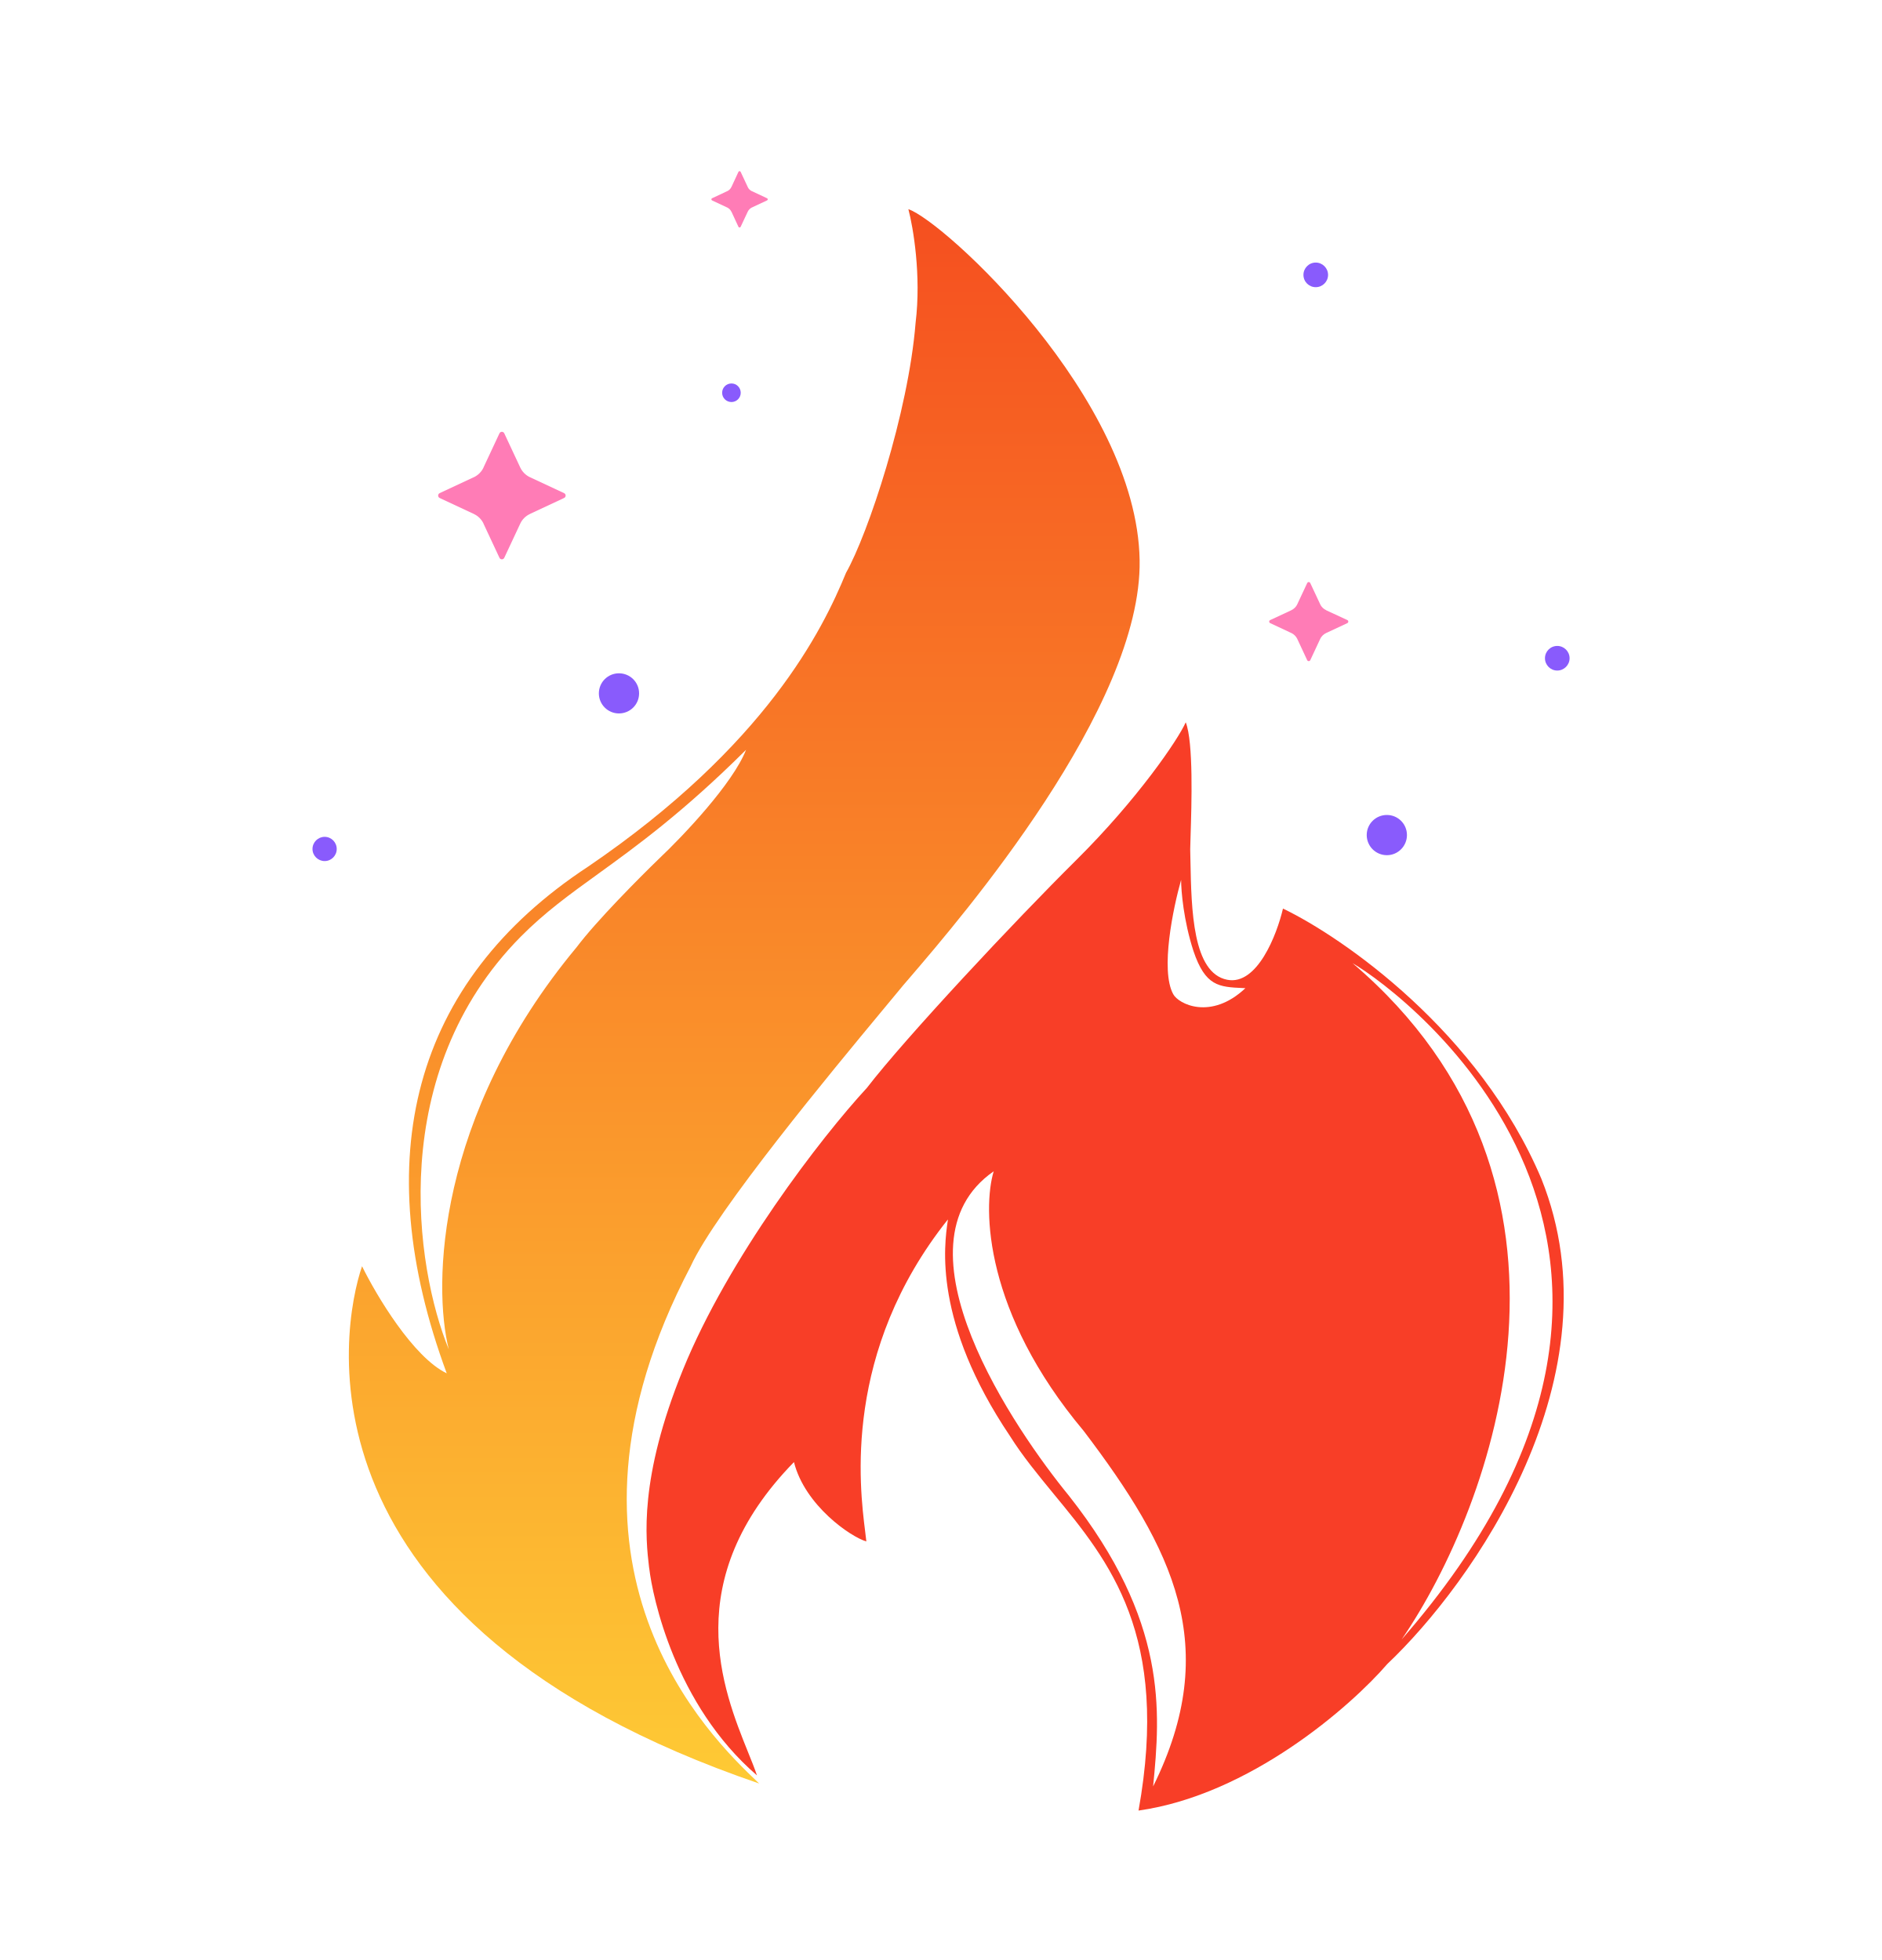
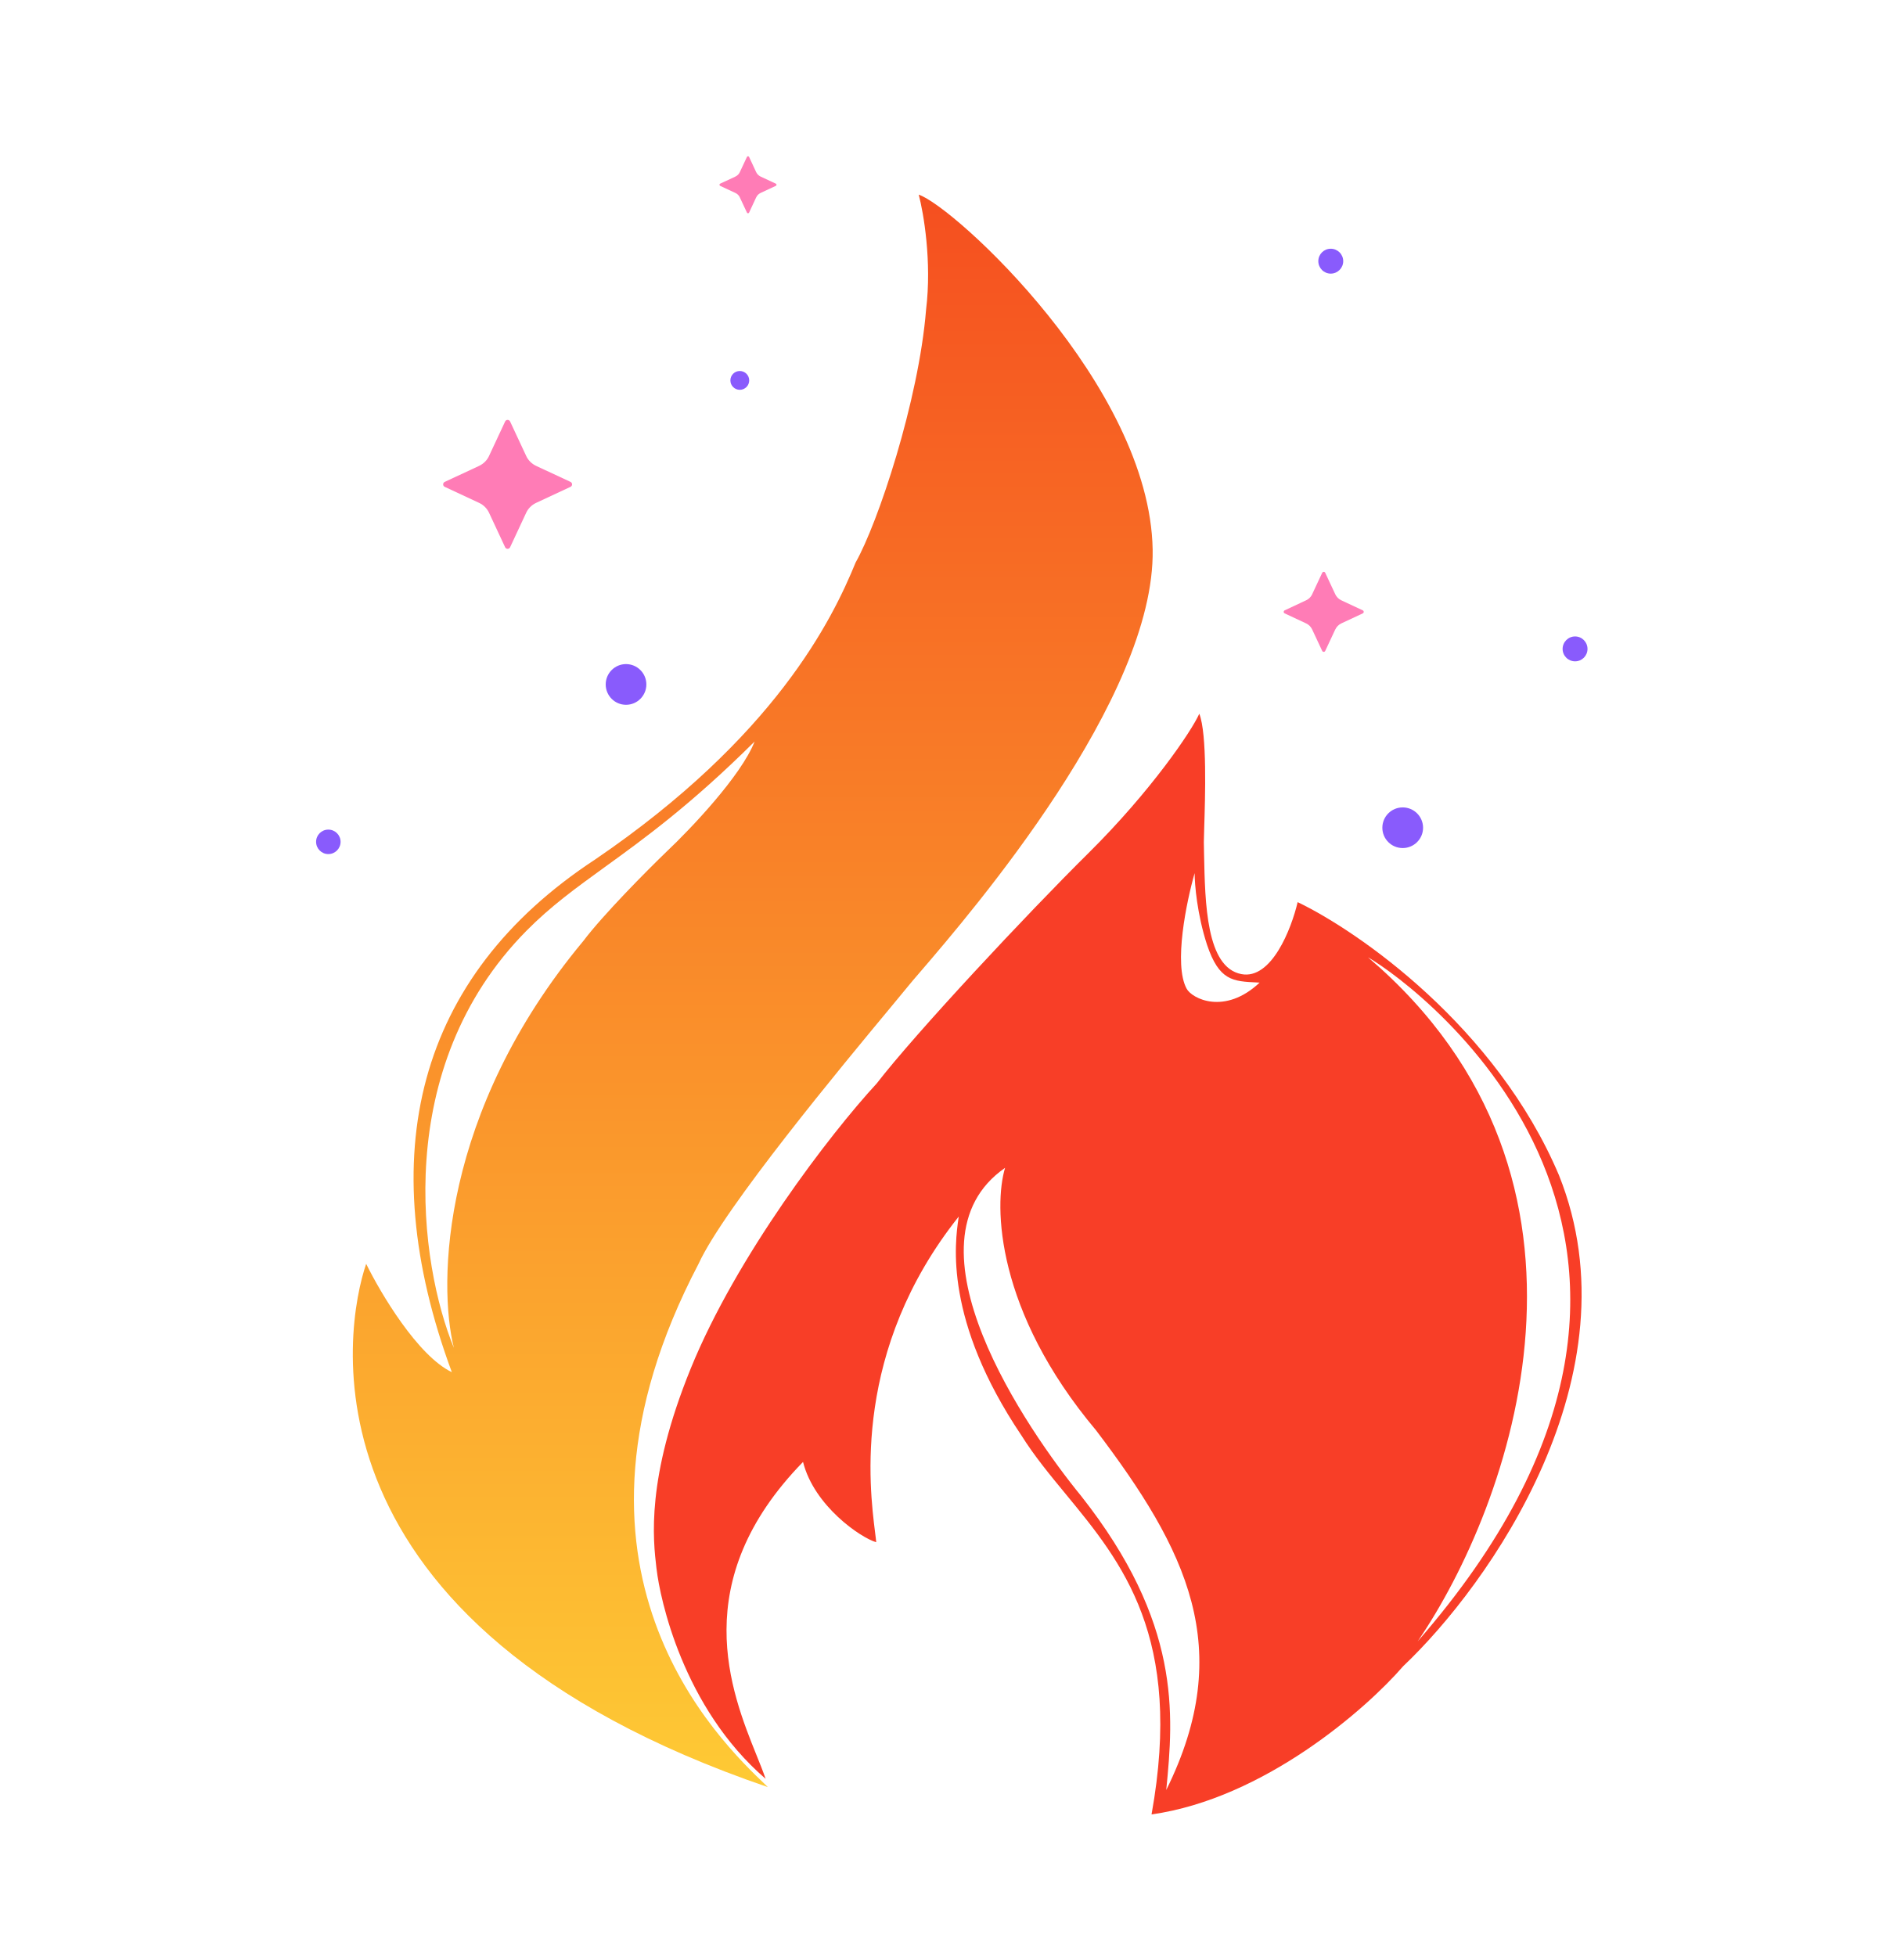
- <svg xmlns="http://www.w3.org/2000/svg" width="24" height="25" viewBox="0 0 24 25" fill="none">
-   <path fill-rule="evenodd" clip-rule="evenodd" d="M11.584 2.668C11.645 2.899 11.75 3.512 11.676 4.117C11.584 5.268 11.068 6.813 10.789 7.306C10.493 8.029 9.769 9.508 7.501 11.053C5.25 12.532 4.688 14.787 5.697 17.517C5.268 17.311 4.798 16.52 4.617 16.151C4.346 16.941 3.673 20.695 9.681 22.749L9.659 22.728L9.658 22.727C9.074 22.17 6.793 19.993 8.808 16.151C9.131 15.443 10.63 13.639 11.24 12.903C11.343 12.779 11.421 12.686 11.464 12.633C11.491 12.599 11.54 12.541 11.607 12.464C12.256 11.707 14.565 9.018 14.533 7.144C14.498 5.078 12.034 2.819 11.584 2.668ZM5.723 17.211C5.519 16.398 5.56 14.236 7.354 12.081C7.605 11.747 8.161 11.188 8.407 10.95C8.705 10.669 9.344 9.997 9.514 9.564C8.712 10.361 8.12 10.79 7.625 11.148C7.258 11.413 6.945 11.64 6.64 11.948C4.926 13.681 5.293 16.165 5.723 17.211Z" fill="url(#paint0_linear_531_17)" />
-   <path fill-rule="evenodd" clip-rule="evenodd" d="M14.519 23.094C15.939 22.893 17.226 21.764 17.692 21.224C18.766 20.208 20.662 17.548 19.656 15.035C18.864 13.162 17.129 11.958 16.361 11.589C16.283 11.923 16.032 12.572 15.65 12.497C15.209 12.411 15.193 11.606 15.181 10.981L15.181 10.981C15.18 10.93 15.179 10.88 15.178 10.832C15.178 10.798 15.18 10.735 15.183 10.652L15.183 10.652C15.195 10.269 15.221 9.469 15.121 9.213C15.025 9.431 14.509 10.192 13.726 10.969C12.942 11.746 11.547 13.237 11.055 13.876C10.465 14.514 9.285 16.054 8.71 17.469C8.144 18.86 8.235 19.628 8.277 19.99L8.28 20.008C8.321 20.362 8.606 21.743 9.653 22.645C9.624 22.558 9.584 22.459 9.539 22.348C9.217 21.548 8.656 20.154 10.125 18.649C10.264 19.204 10.853 19.606 11.048 19.661C11.045 19.629 11.039 19.587 11.033 19.535L11.033 19.535C10.961 18.961 10.746 17.24 12.088 15.554C12.087 15.56 12.087 15.566 12.086 15.572C12.041 15.884 11.9 16.86 12.879 18.316C13.041 18.574 13.237 18.811 13.437 19.055C14.147 19.916 14.921 20.856 14.519 23.094ZM15.062 11.223C14.96 11.582 14.795 12.376 14.961 12.68C15.027 12.806 15.442 13.019 15.882 12.604L15.855 12.603C15.543 12.589 15.371 12.581 15.219 12.129C15.094 11.744 15.062 11.365 15.062 11.223ZM17.874 20.912C19.041 19.208 20.55 15.097 17.248 12.285C17.927 12.68 22.228 15.916 17.874 20.912ZM12.672 14.94C12.528 15.417 12.556 16.746 13.82 18.252C14.961 19.757 15.589 20.999 14.705 22.786C14.799 21.827 14.893 20.679 13.632 19.079C12.955 18.252 11.318 15.881 12.672 14.94Z" fill="#F83E27" />
-   <path d="M6.431 5.528C6.419 5.501 6.381 5.501 6.369 5.528L6.166 5.962C6.166 5.963 6.166 5.963 6.166 5.964C6.14 6.018 6.097 6.061 6.043 6.087C6.042 6.087 6.042 6.087 6.042 6.087L5.607 6.29C5.581 6.302 5.581 6.34 5.607 6.352L6.042 6.555C6.042 6.555 6.042 6.555 6.043 6.556C6.097 6.581 6.14 6.624 6.166 6.678C6.166 6.679 6.166 6.679 6.166 6.68L6.369 7.114C6.381 7.141 6.419 7.141 6.431 7.114L6.634 6.68C6.634 6.679 6.635 6.679 6.635 6.678C6.66 6.624 6.704 6.581 6.758 6.556C6.758 6.555 6.758 6.555 6.759 6.555L7.193 6.352C7.22 6.34 7.22 6.302 7.193 6.29L6.759 6.087C6.758 6.087 6.758 6.087 6.758 6.087C6.704 6.061 6.66 6.018 6.635 5.964C6.635 5.963 6.634 5.963 6.634 5.962L6.431 5.528Z" fill="#FF7CB6" />
-   <path d="M16.709 7.437C16.701 7.42 16.678 7.42 16.67 7.437L16.544 7.706C16.544 7.707 16.544 7.707 16.544 7.707C16.528 7.741 16.501 7.767 16.468 7.783C16.468 7.783 16.467 7.784 16.467 7.784L16.198 7.909C16.181 7.917 16.181 7.94 16.198 7.948L16.467 8.074C16.467 8.074 16.468 8.074 16.468 8.074C16.501 8.09 16.528 8.117 16.544 8.15C16.544 8.151 16.544 8.151 16.544 8.151L16.67 8.421C16.678 8.437 16.701 8.437 16.709 8.421L16.835 8.151C16.835 8.151 16.835 8.151 16.835 8.15C16.851 8.117 16.878 8.09 16.912 8.074C16.912 8.074 16.912 8.074 16.912 8.074L17.182 7.948C17.198 7.94 17.198 7.917 17.182 7.909L16.912 7.784C16.912 7.784 16.912 7.783 16.912 7.783C16.878 7.767 16.851 7.741 16.835 7.707C16.835 7.707 16.835 7.707 16.835 7.706L16.709 7.437Z" fill="#FF7CB6" />
-   <path d="M9.445 2.192C9.439 2.18 9.423 2.18 9.417 2.192L9.328 2.384C9.328 2.384 9.327 2.385 9.327 2.385C9.316 2.409 9.297 2.428 9.273 2.439C9.273 2.439 9.273 2.439 9.272 2.439L9.08 2.529C9.069 2.534 9.069 2.551 9.08 2.556L9.272 2.646C9.273 2.646 9.273 2.646 9.273 2.646C9.297 2.658 9.316 2.677 9.327 2.701C9.327 2.701 9.328 2.701 9.328 2.701L9.417 2.893C9.423 2.905 9.439 2.905 9.445 2.893L9.535 2.701C9.535 2.701 9.535 2.701 9.535 2.701C9.546 2.677 9.565 2.658 9.589 2.646C9.589 2.646 9.59 2.646 9.59 2.646L9.782 2.556C9.794 2.551 9.794 2.534 9.782 2.529L9.59 2.439C9.59 2.439 9.589 2.439 9.589 2.439C9.565 2.428 9.546 2.409 9.535 2.385C9.535 2.384 9.535 2.384 9.535 2.384L9.445 2.192Z" fill="#FF7CB6" />
-   <path d="M8.15 8.844C8.15 8.986 8.035 9.1 7.893 9.1C7.752 9.1 7.637 8.986 7.637 8.844C7.637 8.702 7.752 8.588 7.893 8.588C8.035 8.588 8.15 8.702 8.15 8.844Z" fill="#895BFC" />
-   <path d="M17.942 10.651C17.942 10.793 17.827 10.908 17.686 10.908C17.544 10.908 17.429 10.793 17.429 10.651C17.429 10.509 17.544 10.395 17.686 10.395C17.827 10.395 17.942 10.509 17.942 10.651Z" fill="#895BFC" />
-   <path d="M20.016 8.396C20.016 8.482 19.945 8.553 19.859 8.553C19.772 8.553 19.702 8.482 19.702 8.396C19.702 8.309 19.772 8.239 19.859 8.239C19.945 8.239 20.016 8.309 20.016 8.396Z" fill="#895BFC" />
-   <path d="M16.936 3.506C16.936 3.593 16.865 3.663 16.779 3.663C16.692 3.663 16.622 3.593 16.622 3.506C16.622 3.42 16.692 3.349 16.779 3.349C16.865 3.349 16.936 3.42 16.936 3.506Z" fill="#895BFC" />
-   <path d="M9.446 5.01C9.446 5.075 9.393 5.128 9.328 5.128C9.262 5.128 9.209 5.075 9.209 5.01C9.209 4.944 9.262 4.891 9.328 4.891C9.393 4.891 9.446 4.944 9.446 5.01Z" fill="#895BFC" />
-   <path d="M4.294 10.829C4.294 10.914 4.225 10.983 4.14 10.983C4.055 10.983 3.985 10.914 3.985 10.829C3.985 10.743 4.055 10.674 4.14 10.674C4.225 10.674 4.294 10.743 4.294 10.829Z" fill="#895BFC" />
+ <svg xmlns="http://www.w3.org/2000/svg" width="36" height="37" viewBox="0 0 36 37" fill="none">
+   <path fill-rule="evenodd" clip-rule="evenodd" d="M17.375 3.682C17.467 4.029 17.625 4.949 17.514 5.857C17.375 7.582 16.601 9.9 16.182 10.639C15.739 11.724 14.654 13.943 11.251 16.261C7.874 18.48 7.031 21.861 8.545 25.956C7.901 25.648 7.197 24.461 6.925 23.907C6.518 25.093 5.509 30.724 14.521 33.805L14.488 33.772L14.487 33.771C13.611 32.936 10.19 29.67 13.211 23.907C13.696 22.846 15.944 20.139 16.86 19.036C17.015 18.85 17.131 18.709 17.195 18.63C17.236 18.579 17.31 18.493 17.41 18.377C18.384 17.242 21.847 13.207 21.799 10.396C21.746 7.298 18.05 3.909 17.375 3.682ZM8.584 25.497C8.279 24.279 8.34 21.034 11.03 17.802C11.408 17.301 12.24 16.463 12.61 16.106C13.057 15.684 14.016 14.677 14.271 14.027C13.068 15.222 12.179 15.866 11.436 16.403C10.887 16.801 10.417 17.141 9.96 17.603C7.388 20.203 7.938 23.928 8.584 25.497Z" fill="url(#paint0_linear_531_17)" />
+   <path fill-rule="evenodd" clip-rule="evenodd" d="M21.778 34.322C23.908 34.02 25.839 32.326 26.538 31.517C28.148 29.994 30.992 26.003 29.484 22.233C28.296 19.424 25.693 17.617 24.541 17.065C24.424 17.566 24.047 18.538 23.475 18.426C22.813 18.297 22.79 17.091 22.771 16.153L22.771 16.152C22.77 16.076 22.768 16.001 22.767 15.929C22.767 15.878 22.77 15.783 22.774 15.659L22.774 15.659C22.792 15.085 22.831 13.884 22.681 13.501C22.537 13.827 21.764 14.969 20.588 16.134C19.412 17.299 17.32 19.537 16.581 20.494C15.697 21.452 13.928 23.762 13.064 25.885C12.215 27.971 12.351 29.123 12.415 29.666L12.419 29.693C12.481 30.224 12.908 32.295 14.479 33.648C14.435 33.518 14.375 33.369 14.308 33.203C13.825 32.002 12.983 29.913 15.187 27.654C15.395 28.486 16.279 29.09 16.571 29.173C16.567 29.125 16.559 29.061 16.549 28.983L16.549 28.983C16.441 28.122 16.119 25.541 18.132 23.012C18.131 23.021 18.129 23.03 18.128 23.039C18.06 23.508 17.849 24.971 19.318 27.154C19.561 27.542 19.855 27.898 20.156 28.263C21.22 29.555 22.382 30.965 21.778 34.322ZM22.593 16.516C22.439 17.054 22.192 18.245 22.441 18.701C22.54 18.89 23.162 19.209 23.822 18.587L23.782 18.585C23.314 18.564 23.057 18.552 22.828 17.874C22.64 17.297 22.593 16.728 22.593 16.516ZM26.81 31.049C28.561 28.493 30.824 22.326 25.871 18.108C26.89 18.701 33.342 23.555 26.81 31.049ZM19.008 22.091C18.792 22.806 18.833 24.8 20.73 27.058C22.441 29.316 23.383 31.179 22.056 33.86C22.198 32.421 22.339 30.699 20.448 28.3C19.431 27.058 16.976 23.502 19.008 22.091Z" fill="#F83E27" />
+   <path d="M9.647 7.973C9.628 7.933 9.572 7.933 9.553 7.973L9.249 8.624C9.249 8.625 9.248 8.626 9.248 8.627C9.21 8.708 9.145 8.772 9.064 8.811C9.063 8.811 9.062 8.811 9.062 8.812L8.41 9.116C8.371 9.134 8.371 9.191 8.41 9.209L9.062 9.513C9.062 9.514 9.063 9.514 9.064 9.514C9.145 9.553 9.21 9.617 9.248 9.698C9.248 9.699 9.249 9.7 9.249 9.7L9.553 10.352C9.572 10.392 9.628 10.392 9.647 10.352L9.951 9.7C9.951 9.7 9.951 9.699 9.952 9.698C9.99 9.617 10.055 9.553 10.136 9.514C10.136 9.514 10.137 9.514 10.138 9.513L10.79 9.209C10.829 9.191 10.829 9.134 10.79 9.116L10.138 8.812C10.137 8.811 10.136 8.811 10.136 8.811C10.055 8.772 9.99 8.707 9.952 8.627C9.951 8.626 9.951 8.625 9.951 8.624L9.647 7.973Z" fill="#FF7CB6" />
+   <path d="M25.063 10.836C25.052 10.811 25.017 10.811 25.005 10.836L24.816 11.24C24.816 11.241 24.816 11.241 24.816 11.242C24.792 11.292 24.752 11.332 24.701 11.356C24.701 11.356 24.701 11.356 24.7 11.356L24.296 11.545C24.271 11.557 24.271 11.592 24.296 11.603L24.7 11.792C24.701 11.792 24.701 11.792 24.701 11.792C24.752 11.816 24.792 11.857 24.816 11.907C24.816 11.907 24.816 11.908 24.816 11.908L25.005 12.312C25.017 12.337 25.052 12.337 25.063 12.312L25.252 11.908C25.252 11.908 25.252 11.907 25.253 11.907C25.276 11.857 25.317 11.816 25.367 11.792C25.367 11.792 25.367 11.792 25.368 11.792L25.772 11.603C25.797 11.592 25.797 11.557 25.772 11.545L25.368 11.356C25.367 11.356 25.367 11.356 25.367 11.356C25.317 11.332 25.276 11.292 25.253 11.242C25.252 11.241 25.252 11.241 25.252 11.24L25.063 10.836Z" fill="#FF7CB6" />
+   <path d="M14.167 2.969C14.159 2.951 14.134 2.951 14.126 2.969L13.991 3.257C13.991 3.257 13.991 3.258 13.991 3.258C13.973 3.294 13.945 3.322 13.909 3.339C13.909 3.339 13.909 3.34 13.908 3.34L13.62 3.474C13.602 3.482 13.602 3.507 13.62 3.516L13.908 3.65C13.909 3.65 13.909 3.65 13.909 3.651C13.945 3.667 13.974 3.696 13.991 3.732C13.991 3.732 13.991 3.733 13.991 3.733L14.126 4.021C14.134 4.039 14.159 4.039 14.167 4.021L14.301 3.733C14.302 3.733 14.302 3.732 14.302 3.732C14.319 3.696 14.348 3.667 14.383 3.651C14.383 3.65 14.384 3.65 14.384 3.65L14.672 3.516C14.69 3.507 14.69 3.482 14.672 3.474L14.384 3.34C14.384 3.34 14.383 3.339 14.383 3.339C14.348 3.322 14.319 3.294 14.302 3.258C14.302 3.258 14.302 3.257 14.301 3.257L14.167 2.969Z" fill="#FF7CB6" />
+   <path d="M12.224 12.947C12.224 13.159 12.052 13.332 11.839 13.332C11.627 13.332 11.455 13.159 11.455 12.947C11.455 12.735 11.627 12.562 11.839 12.562C12.052 12.562 12.224 12.735 12.224 12.947Z" fill="#895BFC" />
+   <path d="M26.913 15.658C26.913 15.87 26.74 16.042 26.528 16.042C26.315 16.042 26.143 15.87 26.143 15.658C26.143 15.445 26.315 15.273 26.528 15.273C26.74 15.273 26.913 15.445 26.913 15.658Z" fill="#895BFC" />
+   <path d="M30.023 12.275C30.023 12.405 29.918 12.51 29.788 12.51C29.658 12.51 29.552 12.405 29.552 12.275C29.552 12.145 29.658 12.039 29.788 12.039C29.918 12.039 30.023 12.145 30.023 12.275Z" fill="#895BFC" />
+   <path d="M25.403 4.94C25.403 5.07 25.297 5.176 25.167 5.176C25.037 5.176 24.932 5.07 24.932 4.94C24.932 4.81 25.037 4.705 25.167 4.705C25.297 4.705 25.403 4.81 25.403 4.94Z" fill="#895BFC" />
+   <path d="M14.169 7.196C14.169 7.294 14.089 7.374 13.991 7.374C13.893 7.374 13.813 7.294 13.813 7.196C13.813 7.097 13.893 7.018 13.991 7.018C14.089 7.018 14.169 7.097 14.169 7.196Z" fill="#895BFC" />
+   <path d="M6.441 15.924C6.441 16.052 6.337 16.156 6.209 16.156C6.081 16.156 5.978 16.052 5.978 15.924C5.978 15.796 6.081 15.693 6.209 15.693C6.337 15.693 6.441 15.796 6.441 15.924Z" fill="#895BFC" />
  <defs>
-     <linearGradient id="paint0_linear_531_17" x1="12.001" y1="2.183" x2="12.001" y2="23.094" gradientUnits="userSpaceOnUse">
+     <linearGradient id="paint0_linear_531_17" x1="18" y1="2.956" x2="18" y2="34.322" gradientUnits="userSpaceOnUse">
      <stop stop-color="#F54C1F" />
      <stop offset="1" stop-color="#FECC35" />
    </linearGradient>
  </defs>
</svg>
